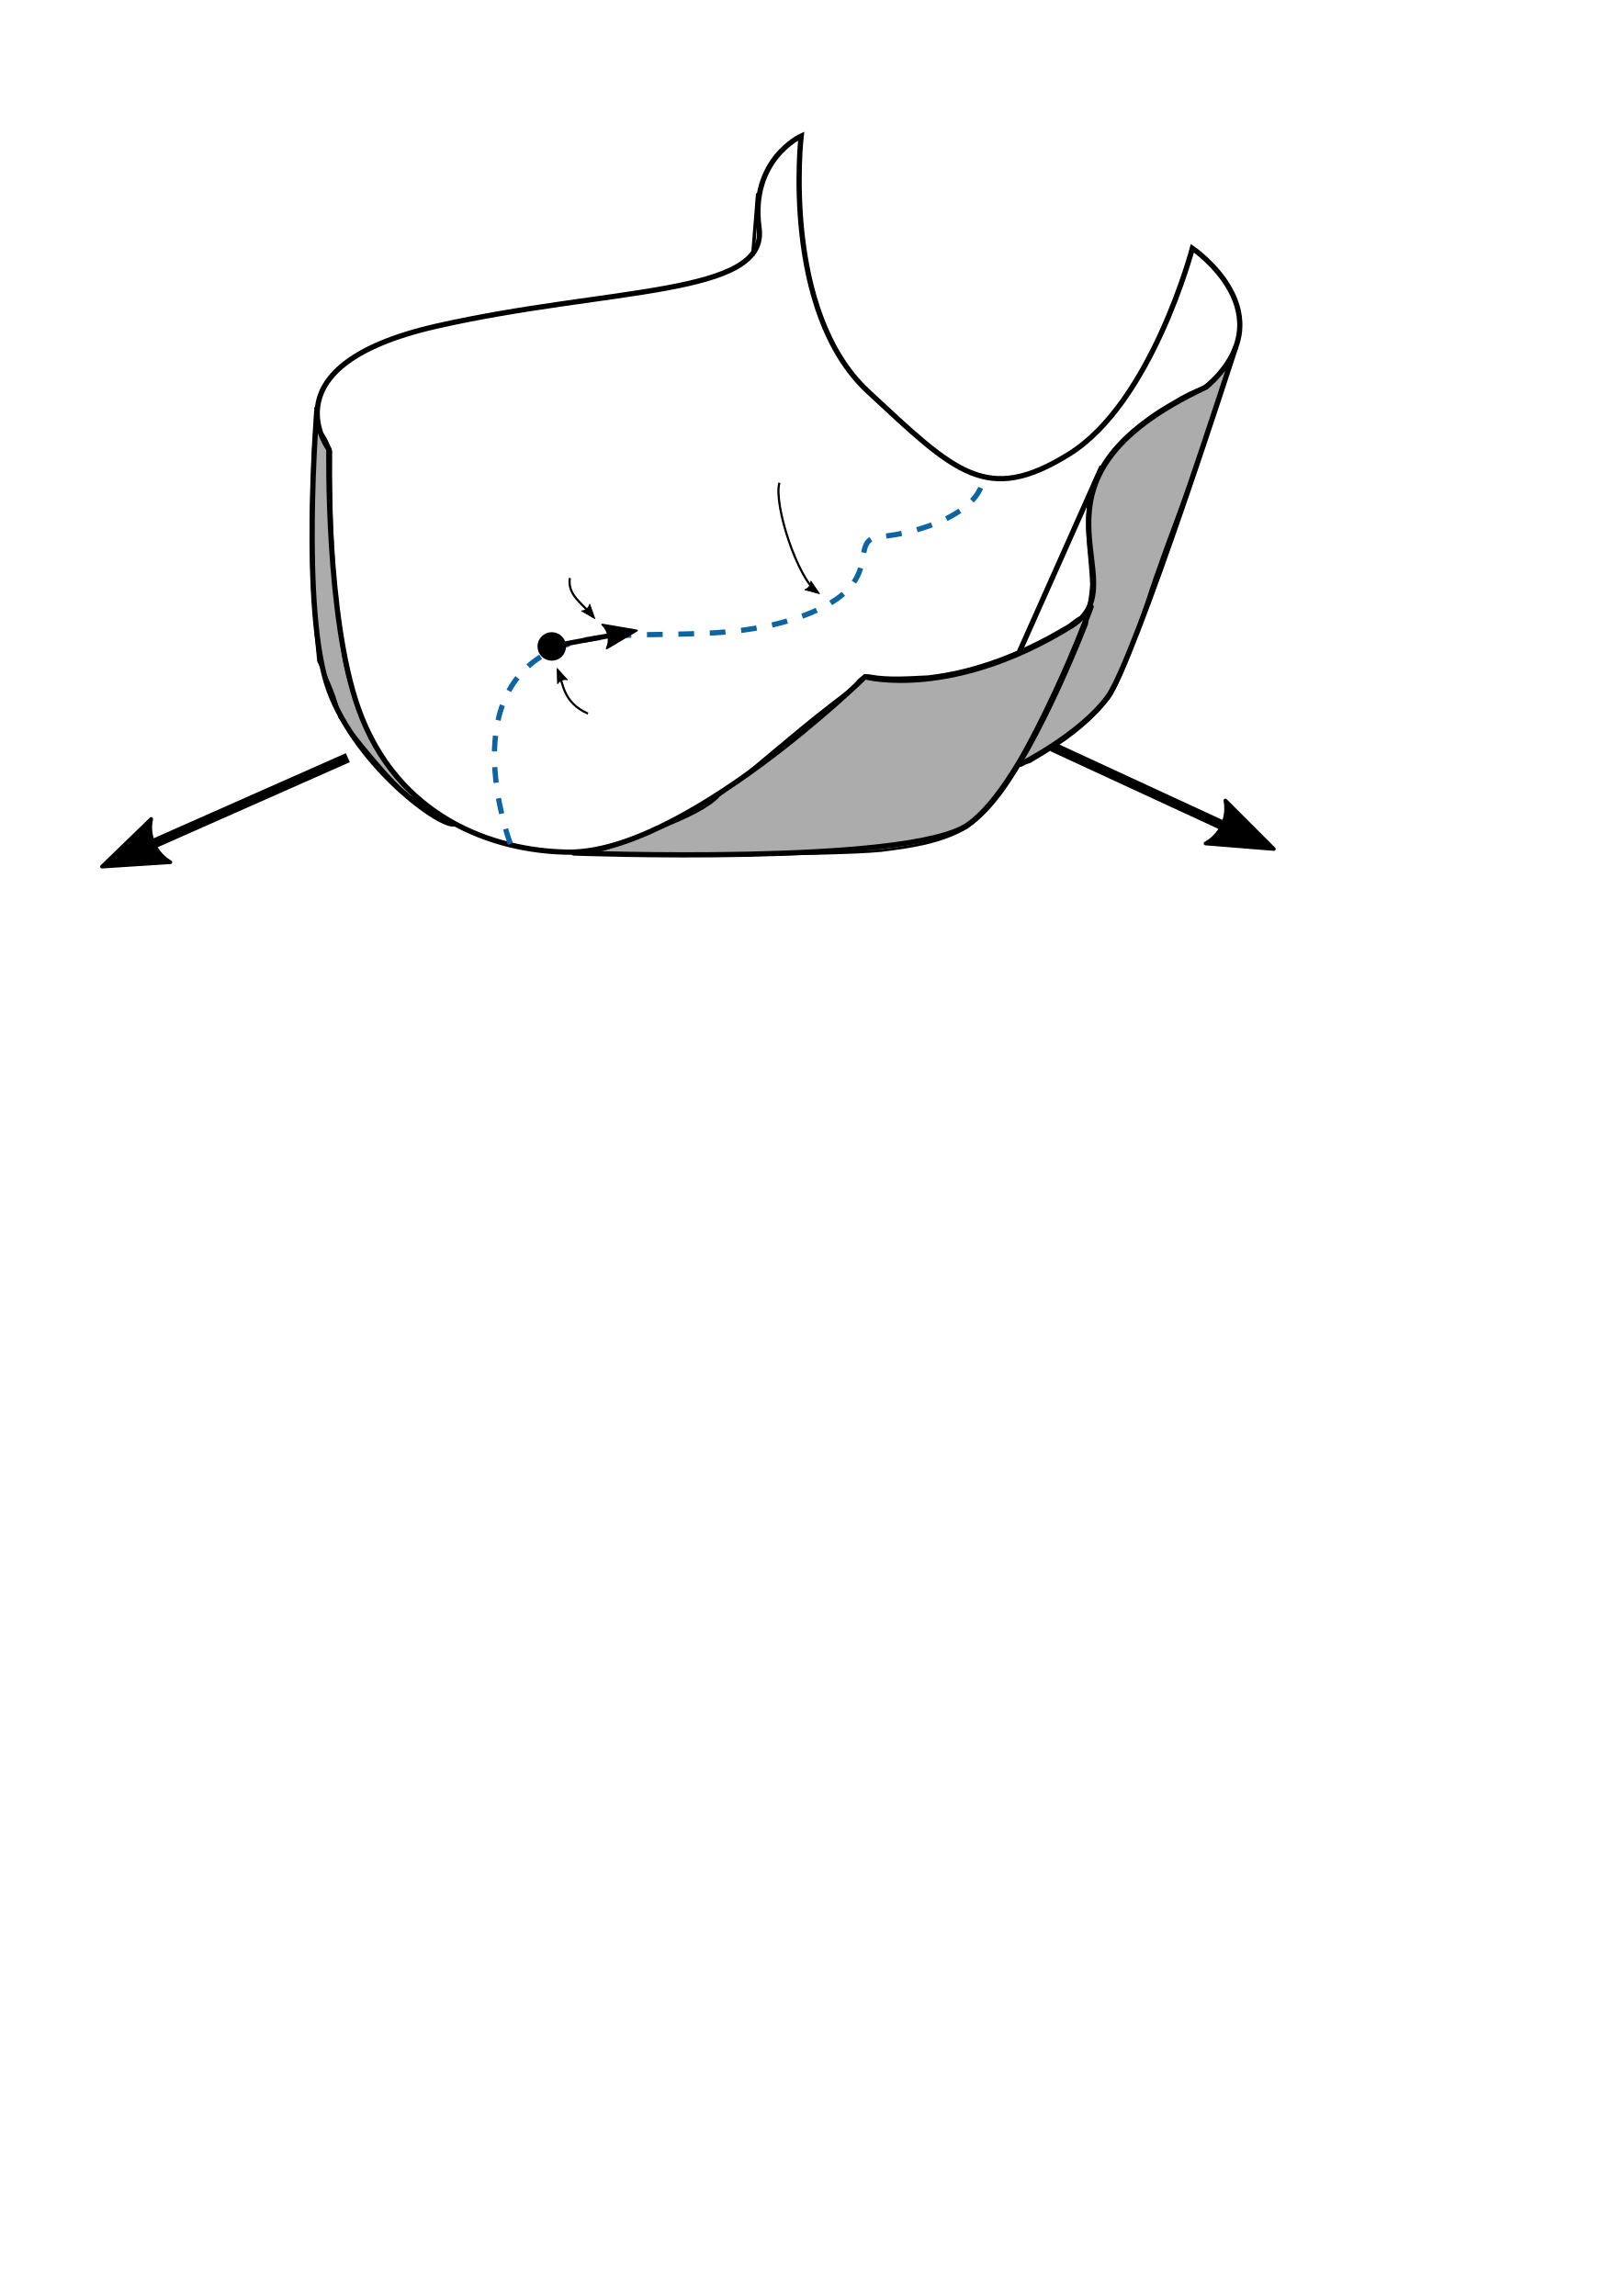
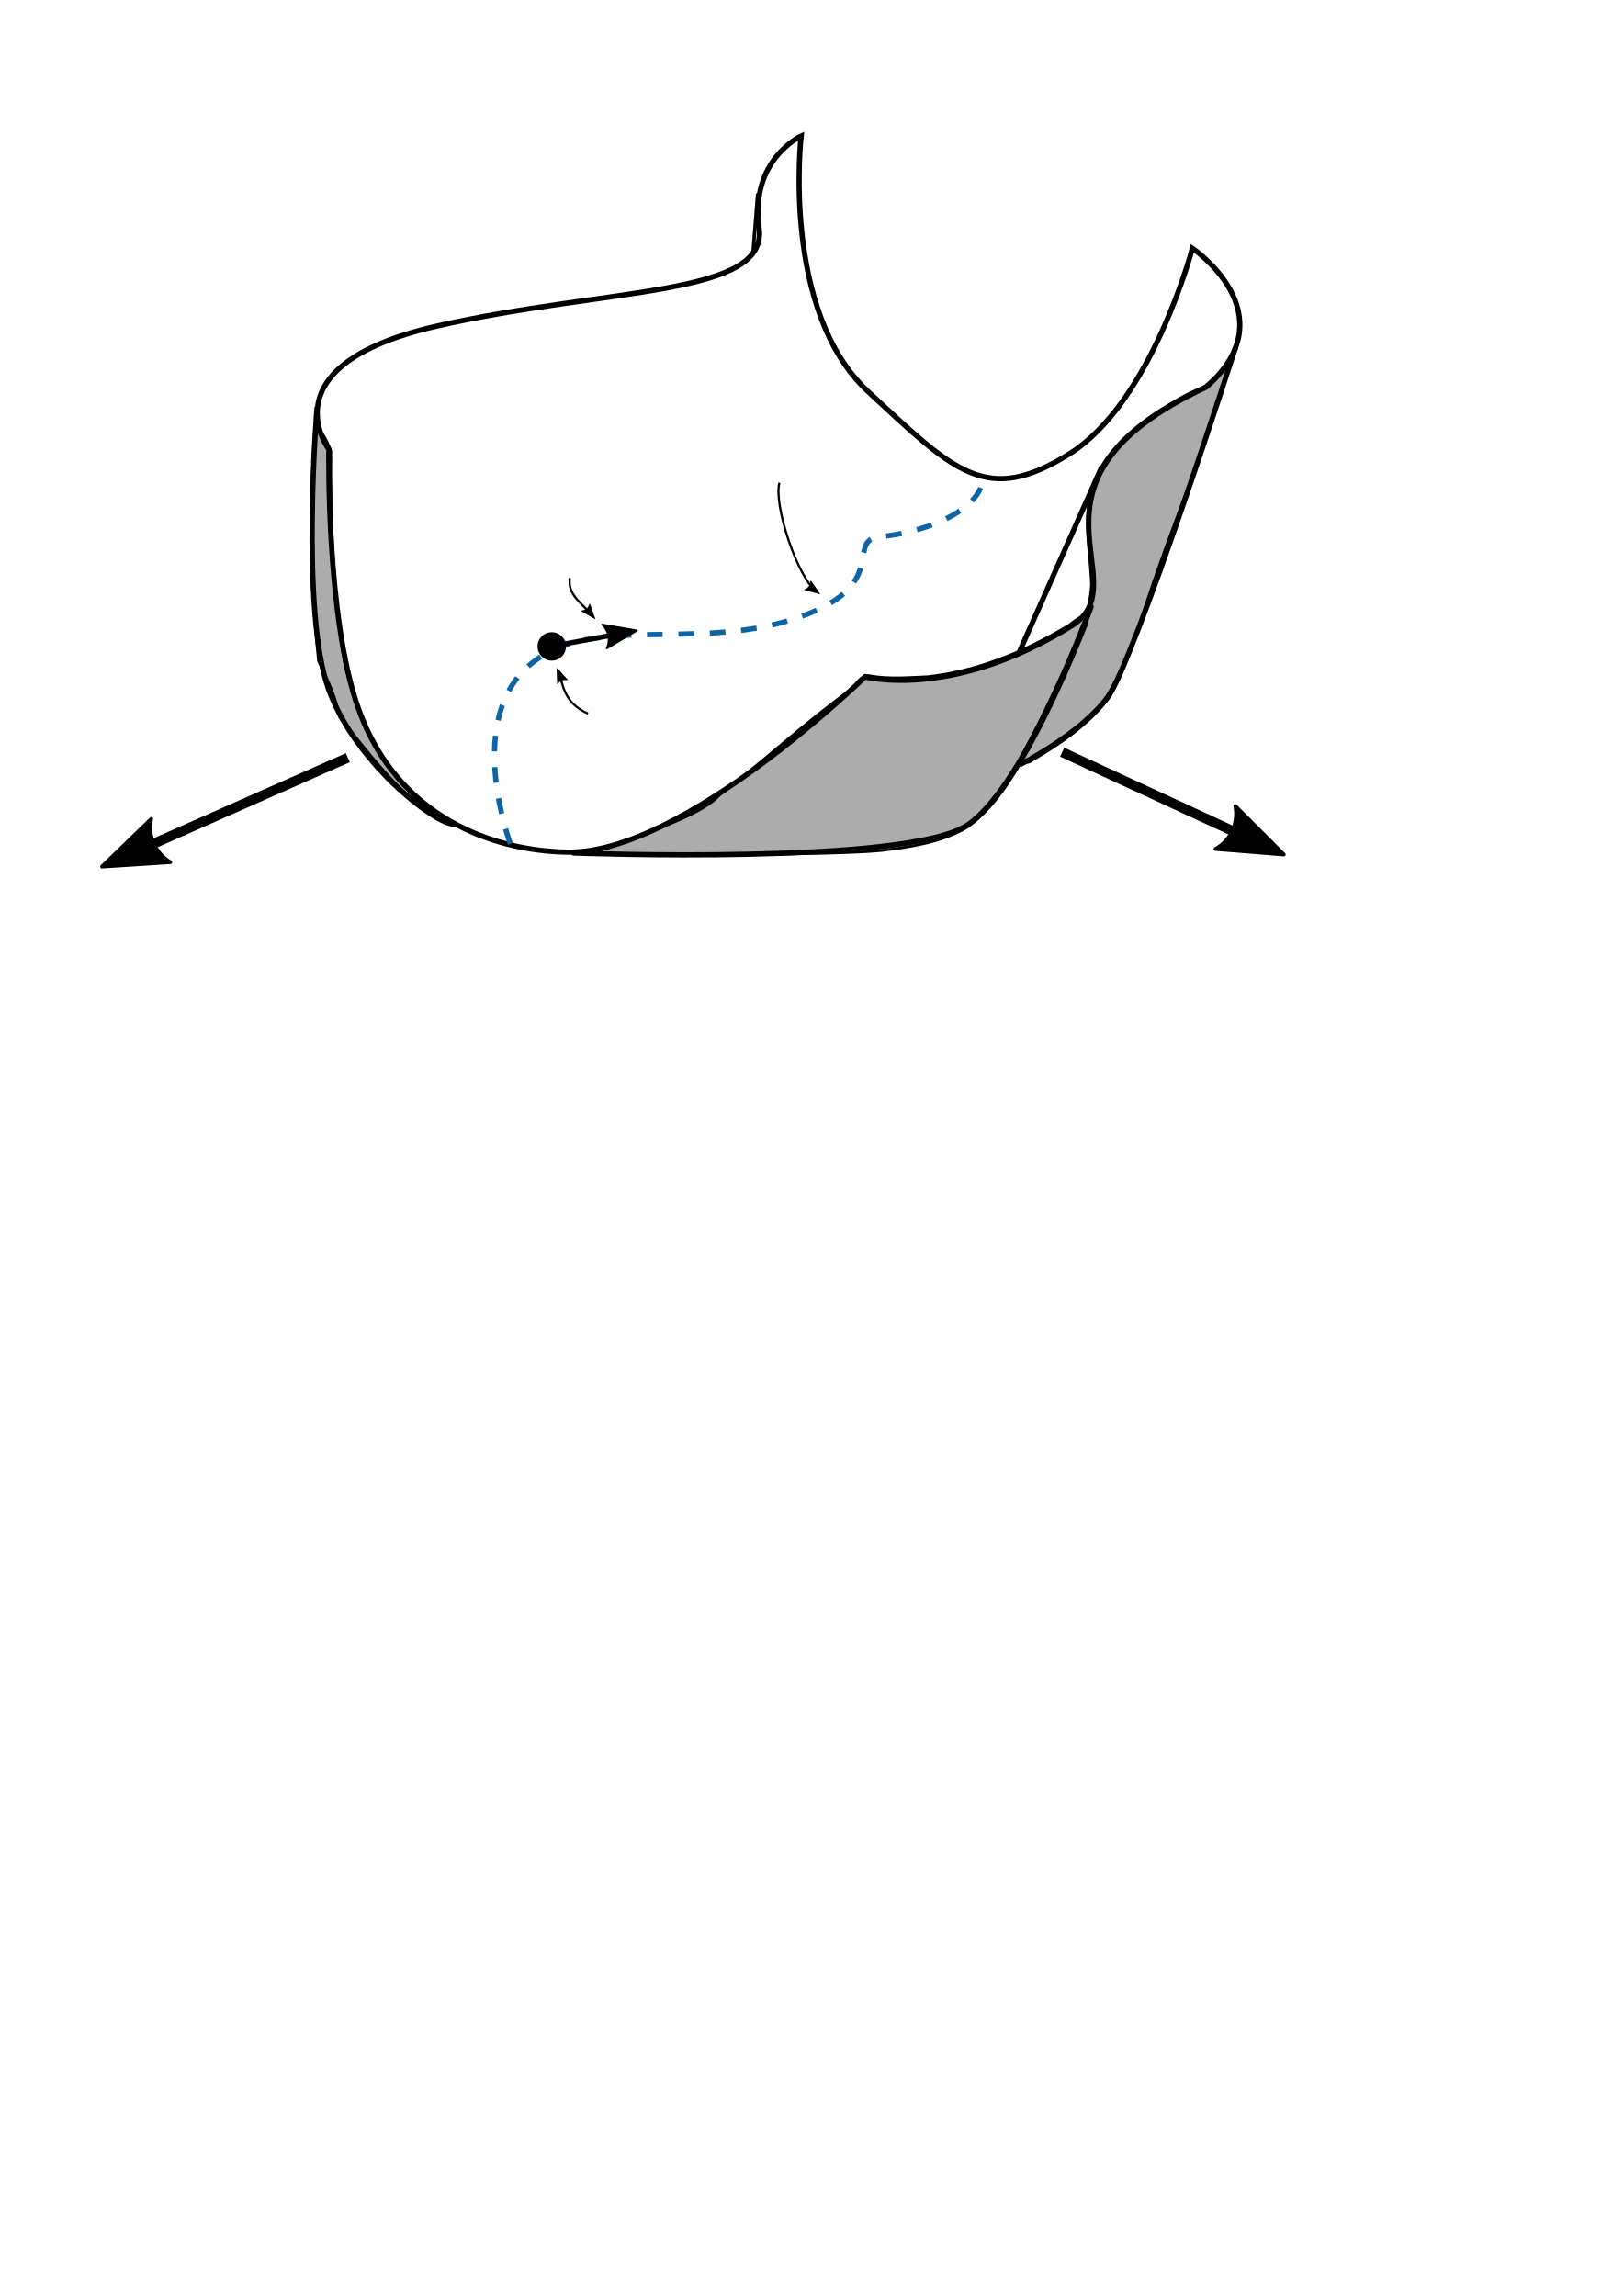
<svg xmlns="http://www.w3.org/2000/svg" width="210mm" height="297mm" viewBox="0 0 744.094 1052.362" id="svg6142" version="1.1">
  <defs id="defs6144">
    <marker style="overflow:visible;" id="marker10207" refX="0.0" refY="0.0" orient="auto">
      <path transform="scale(0.6) rotate(180) translate(0,0)" d="M 8.719,4.034 L -2.207,0.016 L 8.719,-4.002 C 6.973,-1.63 6.983,1.616 8.719,4.034 z " style="fill-rule:evenodd;stroke-width:0.625;stroke-linejoin:round;stroke:#000000;stroke-opacity:1;fill:#000000;fill-opacity:1" id="path10209" />
    </marker>
    <marker style="overflow:visible;" id="marker9400" refX="0.0" refY="0.0" orient="auto">
      <path transform="scale(0.6) rotate(180) translate(0,0)" d="M 8.719,4.034 L -2.207,0.016 L 8.719,-4.002 C 6.973,-1.63 6.983,1.616 8.719,4.034 z " style="fill-rule:evenodd;stroke-width:0.625;stroke-linejoin:round;stroke:#000000;stroke-opacity:1;fill:#000000;fill-opacity:1" id="path9402" />
    </marker>
    <marker orient="auto" refY="0.0" refX="0.0" id="marker9306" style="overflow:visible;">
      <path id="path9308" style="fill-rule:evenodd;stroke-width:0.625;stroke-linejoin:round;stroke:#000000;stroke-opacity:1;fill:#000000;fill-opacity:1" d="M 8.719,4.034 L -2.207,0.016 L 8.719,-4.002 C 6.973,-1.63 6.983,1.616 8.719,4.034 z " transform="scale(0.6) rotate(180) translate(0,0)" />
    </marker>
    <marker style="overflow:visible;" id="marker7752" refX="0.0" refY="0.0" orient="auto">
      <path transform="scale(0.6) rotate(180) translate(0,0)" d="M 8.719,4.034 L -2.207,0.016 L 8.719,-4.002 C 6.973,-1.63 6.983,1.616 8.719,4.034 z " style="fill-rule:evenodd;stroke-width:0.625;stroke-linejoin:round;stroke:#000000;stroke-opacity:1;fill:#000000;fill-opacity:1" id="path7754" />
    </marker>
    <marker style="overflow:visible;" id="marker6922" refX="0.0" refY="0.0" orient="auto">
      <path transform="scale(0.6) rotate(180) translate(0,0)" d="M 8.719,4.034 L -2.207,0.016 L 8.719,-4.002 C 6.973,-1.63 6.983,1.616 8.719,4.034 z " style="fill-rule:evenodd;stroke-width:0.625;stroke-linejoin:round;stroke:#000000;stroke-opacity:1;fill:#000000;fill-opacity:1" id="path6924" />
    </marker>
    <marker orient="auto" refY="0.0" refX="0.0" id="Arrow2Mend" style="overflow:visible;">
      <path id="path5767" style="fill-rule:evenodd;stroke-width:0.625;stroke-linejoin:round;stroke:#000000;stroke-opacity:1;fill:#000000;fill-opacity:1" d="M 8.719,4.034 L -2.207,0.016 L 8.719,-4.002 C 6.973,-1.63 6.983,1.616 8.719,4.034 z " transform="scale(0.6) rotate(180) translate(0,0)" />
    </marker>
    <marker style="overflow:visible;" id="marker6862" refX="0.0" refY="0.0" orient="auto">
      <path transform="scale(0.8) rotate(180) translate(12.5,0)" style="fill-rule:evenodd;stroke:#000000;stroke-width:1pt;stroke-opacity:1;fill:#000000;fill-opacity:1" d="M 0.0,0.0 L 5.0,-5.0 L -12.5,0.0 L 5.0,5.0 L 0.0,0.0 z " id="path6864" />
    </marker>
  </defs>
  <g id="layer1">
    <path id="path6731" style="opacity:1;fill:#acacac;fill-opacity:1;stroke:#000000;stroke-width:1.212;stroke-linecap:round;stroke-linejoin:miter;stroke-miterlimit:4;stroke-dasharray:none;stroke-dashoffset:0;stroke-opacity:1" d="m 144.131,198.891 c -1.008,10.95 -0.927,22.076 -1.372,33.099 -0.541,28.756 0.417,42.269 3.196,70.94 4.967,10.214 8.079,17.298 9.637,25.654 6.891,8.673 24.363,31.385 33.6,37.441 0,0 10.472,6.168 8.477,4.566 -23.821,-15.76 -37.024,-49.696 -40.43,-70.746 -4.686,-30.768 -5.859,-61.942 -5.614,-93.108 -1.233,-3.023 -2.465,-6.414 -4.76,-8.779 -1.252,-0.232 -1.884,-0.009 -2.736,0.932 z m 406.644,-21.097 c -6.975,2.564 -13.381,6.652 -19.723,10.523 -13.305,8.747 -26.231,20.245 -30.83,36.041 -4.113,14.316 -0.441,29.211 -0.042,43.731 -0.429,6.615 -1.706,13.275 -4.434,19.308 -8.041,20.315 -17.305,40.163 -27.73,59.358 -0.456,2.998 3.237,3.368 4.957,1.738 13.425,-7.83 26.667,-16.918 35.935,-29.614 7.396,-13.153 11.545,-27.816 16.386,-42.03 10.1,-31.912 29.302,-76.636 37.928,-108.973 0.157,-1.336 -11.064,9.823 -12.447,9.917 z m -55.012,104.973 c -2.956,0.965 -5.192,3.822 -7.963,5.022 -19.165,11.362 -40.278,19.827 -62.448,22.361 -8.736,0.368 -17.728,1.184 -26.499,-0.364 -4.129,-1.165 -7.449,5.037 -7.449,5.037 -27.103,20.124 -35.466,29.185 -61.948,49.802 -8.952,10.319 -43.338,20.137 -48.512,22.951 -1.817,2.029 -16.708,3.945 -14.484,3.375 23.108,1.009 114.267,1.201 137.299,-1.097 13.47,-1.687 27.525,-3.602 39.394,-10.639 12.607,-8.908 20.6,-22.658 28.246,-35.722 10.05,-18.25 18.591,-37.318 26.299,-56.66 0.865,-1.683 0.288,-4.055 -1.935,-4.066 z" />
    <path style="fill:none;fill-rule:evenodd;stroke:#000000;stroke-width:2.4;stroke-linecap:round;stroke-linejoin:miter;stroke-miterlimit:4;stroke-dasharray:none;stroke-dashoffset:0;stroke-opacity:1" d="m 150.714,205.934 c 0,0 -29.286,-38.571 49.286,-56.429 78.571,-17.857 152.143,-13.571 147.857,-45 -4.286,-31.429 19.286,-42.143 19.286,-42.143 0,0 -9.286,80 30.714,117.143 40,37.143 54.286,52.143 92.143,28.571 37.857,-23.571 56.429,-94.286 56.429,-94.286 0,0 44.286,30 6.429,63.571 -93.311,43.62 -30.039,88.919 -61.429,109.286 -55.203,34.384 -95,23.571 -95,23.571 0,0 -83.114,81.275 -136.429,80.357 -33.925,-0.584 -77.857,-15.714 -95.714,-65.714 C 149.333,282.994 150.714,205.934 150.714,205.934 Z" id="path6709" />
    <path style="fill:none;fill-rule:evenodd;stroke:#000000;stroke-width:2.4;stroke-linecap:butt;stroke-linejoin:miter;stroke-opacity:1;stroke-miterlimit:4;stroke-dasharray:none;stroke-dashoffset:0" d="m 505,213.791 -37.857,85" id="path6711" />
    <path style="fill:none;fill-rule:evenodd;stroke:#000000;stroke-width:2.4;stroke-linecap:butt;stroke-linejoin:miter;stroke-miterlimit:4;stroke-dasharray:none;stroke-dashoffset:0;stroke-opacity:1" d="m 145.296,186.608 c 0,0 -7.747,93.844 5.418,129.682 12.935,35.211 51.937,63.755 57.857,61.25" id="path6715" />
    <path style="fill:none;fill-rule:evenodd;stroke:#0e64a2;stroke-width:2.4;stroke-linecap:butt;stroke-linejoin:miter;stroke-miterlimit:4;stroke-dasharray:7.2, 7.2;stroke-dashoffset:0;stroke-opacity:1" d="m 233.909,386.77 c 0,0 -20.338,-53.694 6.805,-80.123 27.143,-26.429 76.429,-7.857 122.857,-22.857 46.429,-15 22.857,-36.429 40,-37.857 17.143,-1.429 46.429,-10.714 47.143,-27.857" id="path6717" />
    <path style="fill:none;fill-rule:evenodd;stroke:#000000;stroke-width:2.4;stroke-linecap:round;stroke-linejoin:miter;stroke-miterlimit:4;stroke-dasharray:none;stroke-opacity:1" d="m 262.892,390.965 c 0,0 153.291,5.808 180.565,-12.879 27.274,-18.688 56.569,-100.005 56.569,-100.005" id="path6719" />
    <path style="fill:none;fill-rule:evenodd;stroke:#000000;stroke-width:2.4;stroke-linecap:round;stroke-linejoin:miter;stroke-miterlimit:4;stroke-dasharray:none;stroke-opacity:1" d="m 467.701,350.306 c 0,0 27.274,-13.637 39.901,-30.81 12.627,-17.173 58.551,-160.018 58.551,-160.018" id="path6721" />
    <path style="fill:none;fill-rule:evenodd;stroke:#000000;stroke-width:4.5;stroke-linecap:butt;stroke-linejoin:miter;stroke-miterlimit:4;stroke-dasharray:none;stroke-opacity:1;marker-end:url(#marker6922)" d="M 159.397,347.279 52.148,394.762" id="path6838" />
-     <path style="fill:none;fill-rule:evenodd;stroke:#000000;stroke-width:4.5;stroke-linecap:butt;stroke-linejoin:miter;stroke-miterlimit:4;stroke-dasharray:none;stroke-opacity:1;marker-end:url(#Arrow2Mend)" d="m 482.213,342.23 96.142,44.45" id="path6840" />
+     <path style="fill:none;fill-rule:evenodd;stroke:#000000;stroke-width:4.5;stroke-linecap:butt;stroke-linejoin:miter;stroke-miterlimit:4;stroke-dasharray:none;stroke-opacity:1;marker-end:url(#Arrow2Mend)" d="m 486.759,344.755 96.142,44.45" id="path6840" />
    <flowRoot xml:space="preserve" id="flowRoot7718" style="font-style:normal;font-variant:normal;font-weight:bold;font-stretch:normal;font-size:20px;line-height:125%;font-family:Arial;-inkscape-font-specification:'Arial Bold';letter-spacing:0px;word-spacing:0px;fill:#000000;fill-opacity:1;stroke:none;stroke-width:1px;stroke-linecap:butt;stroke-linejoin:miter;stroke-opacity:1" transform="translate(35.04205,-3.131983)">
      <flowRegion id="flowRegion7720">
        <rect id="rect7722" width="136.524" height="42.98" x="164.286" y="103.076" />
      </flowRegion>
-       <flowPara id="flowPara7724">$V(\vev\Phi)$</flowPara>
+       <flowPara id="flowPara7724">$V(\vev\op)$</flowPara>
    </flowRoot>
    <flowRoot xml:space="preserve" id="flowRoot7726" style="font-style:normal;font-variant:normal;font-weight:bold;font-stretch:normal;font-size:20px;line-height:125%;font-family:Arial;-inkscape-font-specification:'Arial Bold';text-align:center;letter-spacing:0px;word-spacing:0px;text-anchor:middle;fill:#000000;fill-opacity:1;stroke:none;stroke-width:1px;stroke-linecap:butt;stroke-linejoin:miter;stroke-opacity:1" transform="translate(-30.30458,6.060915)">
      <flowRegion id="flowRegion7728">
        <rect id="rect7730" width="117.178" height="44.447" x="86.873" y="395.763" style="text-align:center;text-anchor:middle" />
      </flowRegion>
-       <flowPara id="flowPara7732">$\vev\Phi$</flowPara>
+       <flowPara id="flowPara7732">$\vev\op$</flowPara>
    </flowRoot>
    <flowRoot style="font-style:normal;font-variant:normal;font-weight:bold;font-stretch:normal;font-size:20px;line-height:125%;font-family:Arial;-inkscape-font-specification:'Arial Bold';text-align:center;letter-spacing:0px;word-spacing:0px;text-anchor:middle;fill:#000000;fill-opacity:1;stroke:none;stroke-width:1px;stroke-linecap:butt;stroke-linejoin:miter;stroke-opacity:1" id="flowRoot7734" xml:space="preserve" transform="translate(404.1625,2.020305)">
      <flowRegion id="flowRegion7736">
        <rect y="395.763" x="86.873" height="44.447" width="117.178" id="rect7738" style="text-align:center;text-anchor:middle" />
      </flowRegion>
-       <flowPara id="flowPara7740">$\vev\Phi$</flowPara>
+       <flowPara id="flowPara7740">$\vev\op$</flowPara>
    </flowRoot>
    <circle style="opacity:1;fill:#000000;fill-opacity:1;stroke:#000000;stroke-width:4.5;stroke-linecap:round;stroke-linejoin:miter;stroke-miterlimit:4;stroke-dasharray:none;stroke-dashoffset:0;stroke-opacity:1" id="path7742" cx="252.857" cy="296.291" r="4.286" />
    <path style="fill:none;fill-rule:evenodd;stroke:#000000;stroke-width:2.3;stroke-linecap:butt;stroke-linejoin:miter;stroke-miterlimit:4;stroke-dasharray:none;stroke-opacity:1;marker-end:url(#marker7752)" d="m 254.12,295.995 34.754,-6.429" id="path7744" />
    <flowRoot transform="translate(113.364,96.35025)" style="font-style:normal;font-variant:normal;font-weight:bold;font-stretch:normal;font-size:20px;line-height:125%;font-family:Arial;-inkscape-font-specification:'Arial Bold';text-align:center;letter-spacing:0px;word-spacing:0px;text-anchor:middle;fill:#000000;fill-opacity:1;stroke:none;stroke-width:1px;stroke-linecap:butt;stroke-linejoin:miter;stroke-opacity:1" id="flowRoot9274" xml:space="preserve">
      <flowRegion id="flowRegion9276">
        <rect y="103.076" x="164.286" height="41.551" width="160.095" id="rect9278" style="text-align:center;text-anchor:middle" />
      </flowRegion>
      <flowPara id="flowPara9280">$V=0$</flowPara>
    </flowRoot>
    <flowRoot xml:space="preserve" id="flowRoot9282" style="font-style:normal;font-variant:normal;font-weight:normal;font-stretch:normal;font-size:20px;line-height:125%;font-family:Arial;-inkscape-font-specification:Arial;text-align:center;letter-spacing:0px;word-spacing:0px;text-anchor:middle;fill:#000000;fill-opacity:1;stroke:none;stroke-width:1px;stroke-linecap:butt;stroke-linejoin:miter;stroke-opacity:1;" transform="translate(11.61525,137.8361)">
      <flowRegion id="flowRegion9284">
        <rect style="text-align:center;text-anchor:middle;-inkscape-font-specification:Arial;font-family:Arial;font-weight:normal;font-style:normal;font-stretch:normal;font-variant:normal;" id="rect9286" width="160.095" height="41.551" x="164.286" y="103.076" />
      </flowRegion>
      <flowPara id="flowPara9288">modulo</flowPara>
    </flowRoot>
    <flowRoot transform="translate(61.86291,222.934)" style="font-style:normal;font-variant:normal;font-weight:normal;font-stretch:normal;font-size:20px;line-height:125%;font-family:Arial;-inkscape-font-specification:Arial;text-align:center;letter-spacing:0px;word-spacing:0px;text-anchor:middle;fill:#000000;fill-opacity:1;stroke:none;stroke-width:1px;stroke-linecap:butt;stroke-linejoin:miter;stroke-opacity:1;" id="flowRoot9290" xml:space="preserve">
      <flowRegion id="flowRegion9292">
        <rect y="103.076" x="164.286" height="41.551" width="160.095" id="rect9294" style="text-align:center;text-anchor:middle;-inkscape-font-specification:Arial;font-family:Arial;font-weight:normal;font-style:normal;font-stretch:normal;font-variant:normal;" />
      </flowRegion>
      <flowPara id="flowPara9296">vuoto</flowPara>
    </flowRoot>
    <path style="fill:none;fill-rule:evenodd;stroke:#000000;stroke-width:1px;stroke-linecap:butt;stroke-linejoin:miter;stroke-opacity:1;marker-end:url(#marker9306)" d="m 269.458,327.073 c -11.48,-5.043 -11.396,-13.838 -13.637,-19.445" id="path9298" />
    <path id="path9398" d="m 261.124,264.948 c -1.028,7.9 5.136,10.968 10.607,17.568" style="fill:none;fill-rule:evenodd;stroke:#000000;stroke-width:1px;stroke-linecap:butt;stroke-linejoin:miter;stroke-opacity:1;marker-end:url(#marker9400)" />
    <path id="path10205" d="m 357.175,221.266 c -2.757,9.983 8.278,43.693 17.286,50.098" style="fill:none;fill-rule:evenodd;stroke:#000000;stroke-width:1px;stroke-linecap:butt;stroke-linejoin:miter;stroke-opacity:1;marker-end:url(#marker10207)" />
    <path style="fill:none;fill-rule:evenodd;stroke:#000000;stroke-width:1.6;stroke-linecap:butt;stroke-linejoin:miter;stroke-opacity:1;stroke-miterlimit:4;stroke-dasharray:none" d="m 344.967,117.213 2.273,-28.537" id="path11495" />
  </g>
</svg>
